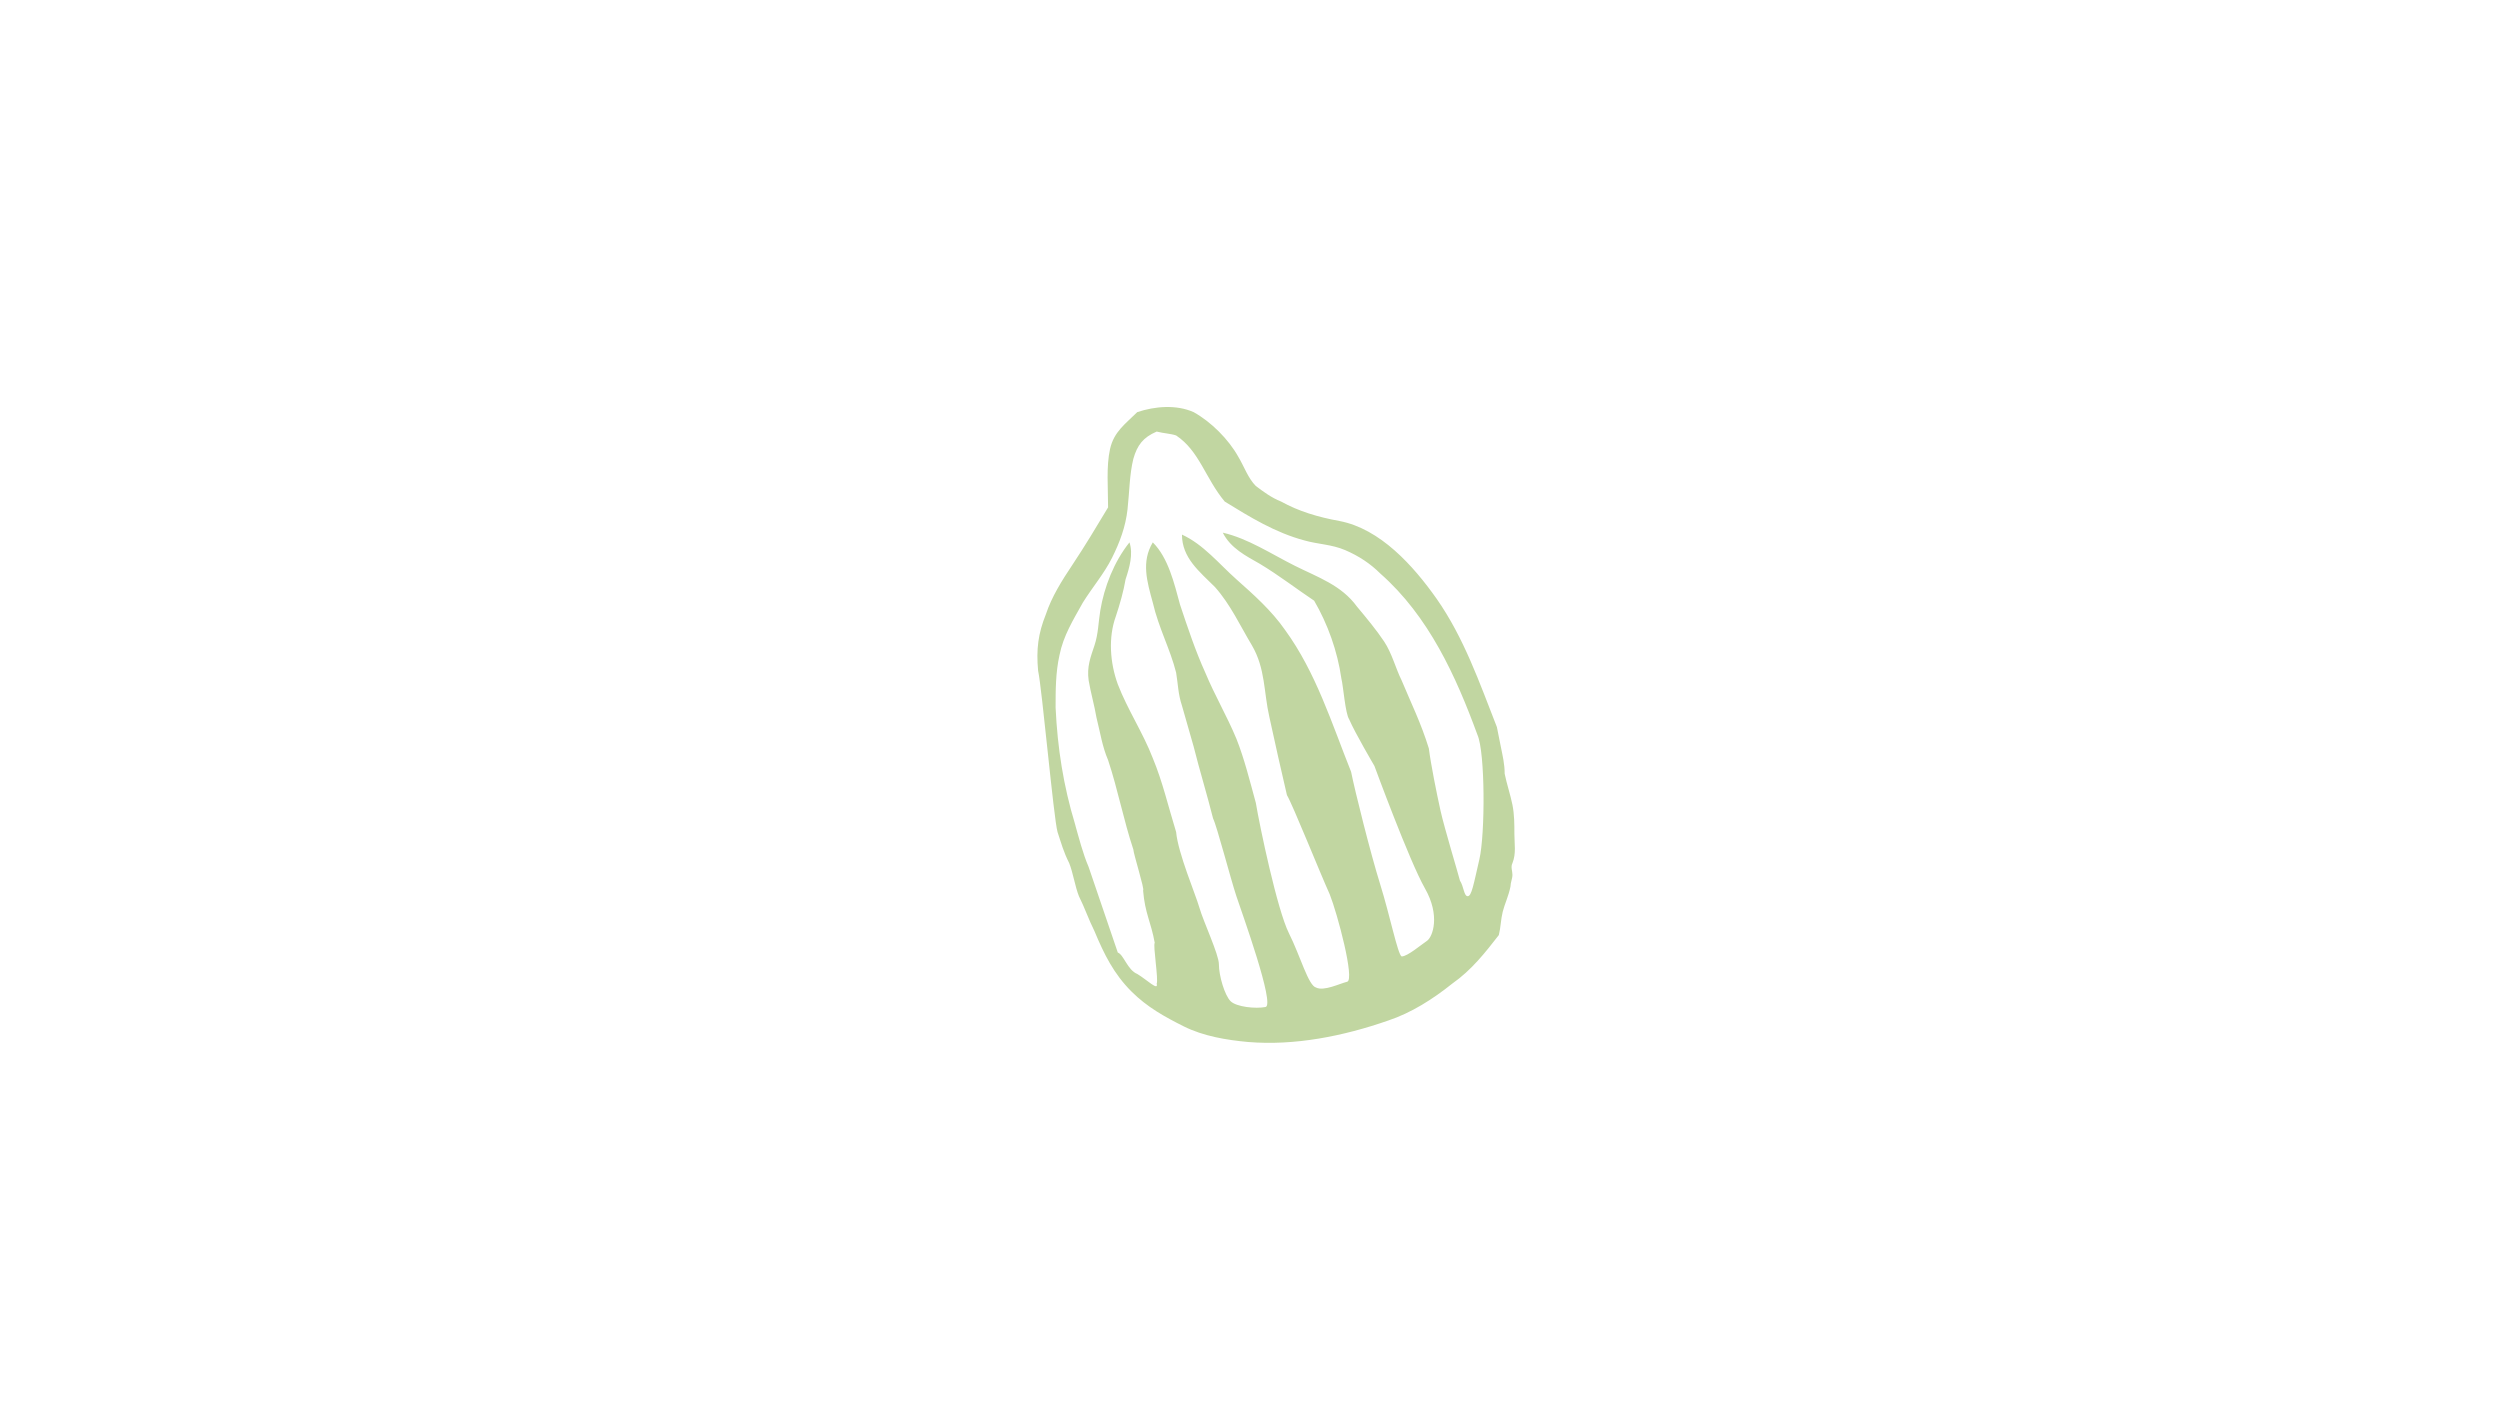
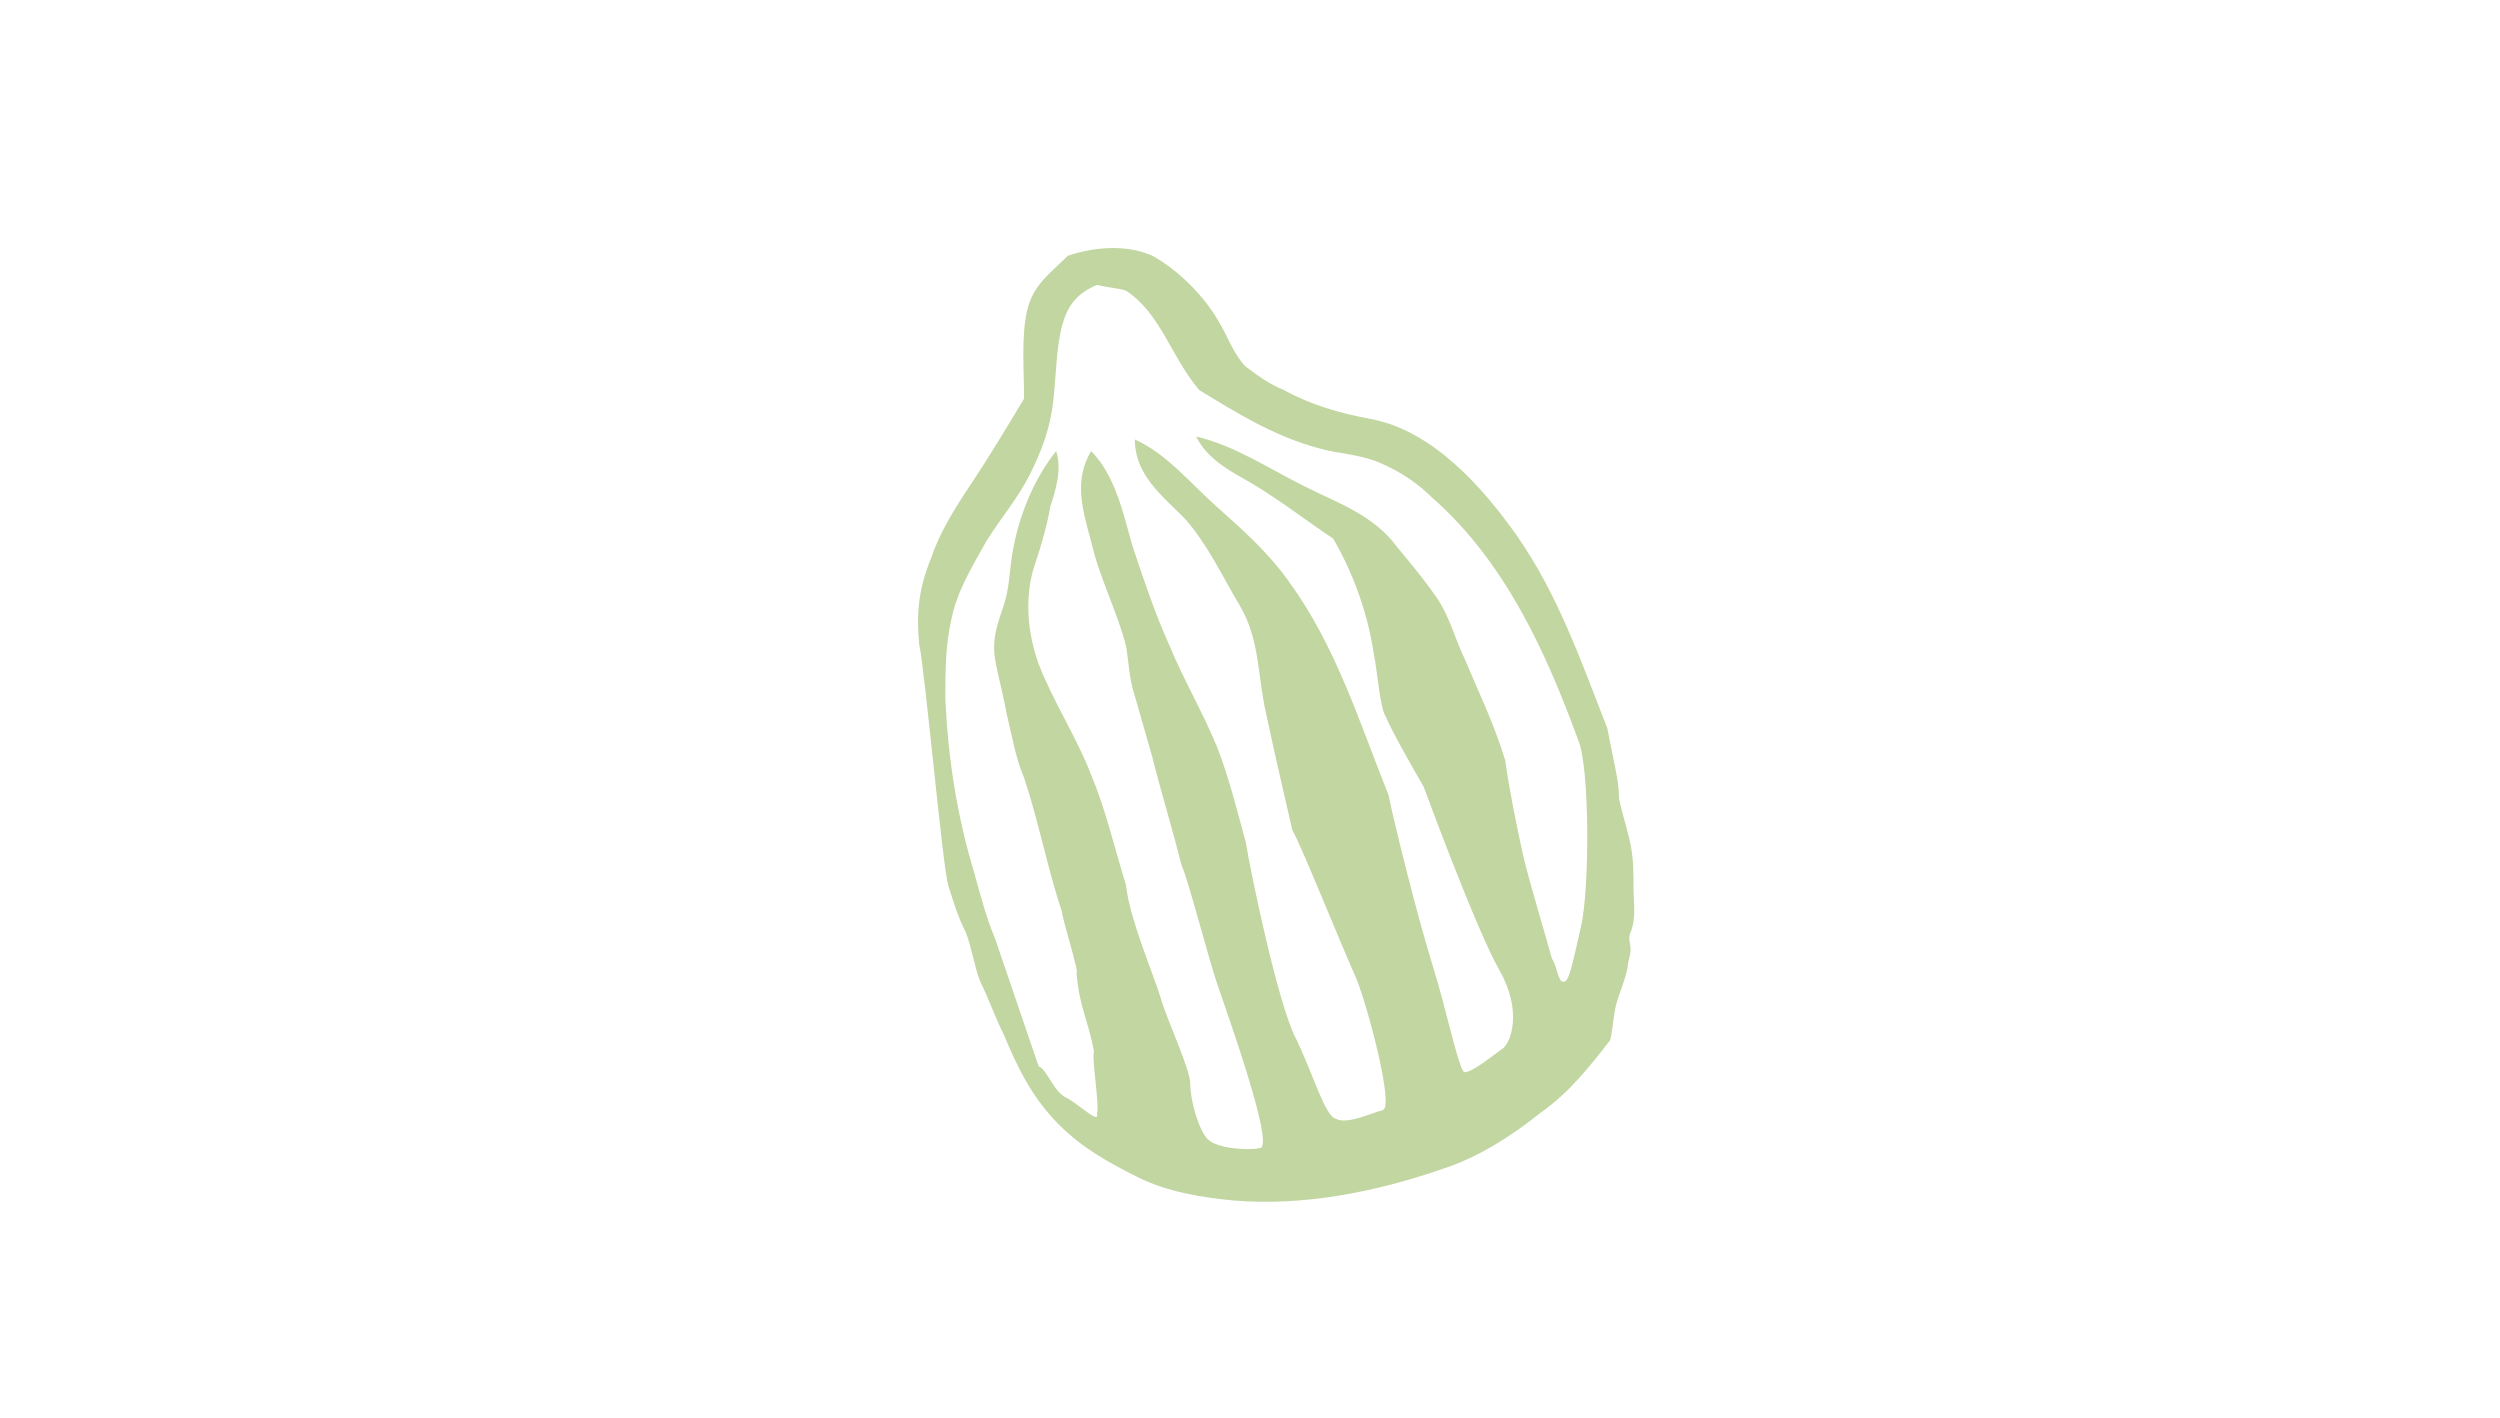
<svg xmlns="http://www.w3.org/2000/svg" version="1.1" id="Camada_1" x="0px" y="0px" viewBox="-415 244.1 128.6 72.9" style="enable-background:new -415 244.1 128.6 72.9;" xml:space="preserve">
-   <style type="text/css">
+   <defs id="defs11" />
+   <style type="text/css" id="style3">
	.st0{fill:#C1D6A1;}
</style>
-   <g id="XMLID_8827_">
-     <g>
-       <path id="XMLID_23_" class="st0" d="M-338,281.5c-0.9-2.3-1.7-4.6-3.1-6.6c-1.2-1.7-2.9-3.6-5-4c-1.1-0.2-2.1-0.5-3-1    c-0.5-0.2-0.9-0.5-1.3-0.8c-0.4-0.4-0.6-1-0.9-1.5c-0.5-0.9-1.4-1.8-2.3-2.3c-0.9-0.4-2-0.3-2.9,0c-0.6,0.6-1.2,1-1.4,1.9    c-0.2,0.9-0.1,2-0.1,3c-0.6,1-1.2,2-1.8,2.9c-0.6,0.9-1.1,1.7-1.4,2.6c-0.4,1-0.5,1.8-0.4,2.9c0.2,0.9,0.8,7.6,1,8.3    c0.2,0.6,0.3,1,0.6,1.6c0.2,0.5,0.3,1.2,0.5,1.7c0.3,0.6,0.5,1.2,0.8,1.8c0.5,1.2,1,2.2,1.9,3.1c0.8,0.8,1.7,1.3,2.7,1.8    c1,0.5,2.2,0.7,3.3,0.8c2.4,0.2,4.9-0.3,7.2-1.1c1.2-0.4,2.3-1.1,3.3-1.9c1-0.7,1.7-1.6,2.4-2.5c0.1-0.4,0.1-0.8,0.2-1.2    c0.1-0.4,0.3-0.8,0.4-1.3c0-0.2,0.1-0.4,0.1-0.6c0-0.2-0.1-0.4,0-0.6c0.2-0.5,0.1-1,0.1-1.5c0-0.5,0-1-0.1-1.5    c-0.1-0.5-0.3-1.1-0.4-1.6c0-0.5-0.1-0.9-0.2-1.4C-337.9,282-337.9,282-338,281.5z M-338.9,288.3c-0.3,1.3-0.4,1.9-0.6,1.9    c-0.2,0-0.2-0.5-0.4-0.8c-0.1-0.4-0.8-2.7-1-3.6c-0.2-0.9-0.5-2.4-0.6-3.2c-0.4-1.3-0.9-2.3-1.4-3.5c-0.3-0.6-0.5-1.4-0.9-2    c-0.4-0.6-0.9-1.2-1.4-1.8c-0.8-1.1-2-1.5-3.2-2.1c-1.2-0.6-2.4-1.4-3.7-1.7c0.4,0.8,1.2,1.2,1.9,1.6c1,0.6,1.9,1.3,2.8,1.9    c0.7,1.2,1.2,2.6,1.4,4c0.1,0.4,0.2,1.8,0.4,2.1c0.3,0.7,1.3,2.4,1.3,2.4c0,0,1.8,4.9,2.6,6.3s0.4,2.5,0.1,2.7s-1,0.8-1.3,0.8    c-0.2-0.1-0.6-2.1-1.1-3.7s-1.3-4.8-1.5-5.8c-1-2.5-1.8-5.1-3.4-7.3c-0.7-1-1.6-1.8-2.5-2.6c-0.9-0.8-1.7-1.8-2.8-2.3    c0,1.2,0.9,1.9,1.7,2.7c0.8,0.9,1.3,2,1.9,3c0.7,1.2,0.6,2.4,0.9,3.7c0.3,1.4,0.6,2.7,0.9,4c0.3,0.5,1.7,4,2.2,5.1    c0.4,1,1.3,4.4,0.9,4.5s-1.2,0.5-1.6,0.3c-0.4-0.1-0.8-1.6-1.4-2.8s-1.5-5.5-1.7-6.7c-0.3-1.1-0.6-2.3-1-3.3    c-0.5-1.2-1.1-2.2-1.6-3.4c-0.5-1.1-0.9-2.3-1.3-3.5c-0.3-1.1-0.6-2.4-1.4-3.2c-0.6,1-0.3,2,0,3.1c0.3,1.3,0.9,2.4,1.2,3.6    c0.1,0.6,0.1,1.1,0.3,1.7c0.2,0.7,0.4,1.4,0.6,2.1c0.3,1.2,0.7,2.5,1,3.7c0.2,0.4,0.9,3.1,1.2,4c0.3,0.9,2,5.6,1.5,5.7    c-0.5,0.1-1.5,0-1.8-0.3s-0.6-1.3-0.6-1.9c0-0.5-0.8-2.2-1-2.9c-0.2-0.7-1.1-2.8-1.2-3.9c-0.4-1.3-0.7-2.6-1.2-3.8    c-0.5-1.3-1.3-2.5-1.8-3.8c-0.4-1.1-0.5-2.4-0.1-3.5c0.2-0.6,0.4-1.3,0.5-1.9c0.2-0.6,0.4-1.3,0.2-1.9c-0.8,1-1.3,2.3-1.5,3.5    c-0.1,0.6-0.1,1.2-0.3,1.8c-0.2,0.6-0.4,1.1-0.3,1.8c0.1,0.6,0.3,1.3,0.4,1.9c0.2,0.8,0.3,1.5,0.6,2.2c0.5,1.5,0.8,3.1,1.3,4.6    c0,0.2,0.6,2.1,0.5,2.1c0.1,1.2,0.4,1.6,0.6,2.7c-0.1,0.1,0.2,1.9,0.1,2.1c0.1,0.4-0.5-0.2-1-0.5c-0.5-0.2-0.7-1-1-1.1l-1.5-4.4    c-0.3-0.7-0.5-1.5-0.7-2.2c-0.5-1.8,0.2,0.7,0,0c-0.6-2-0.9-3.9-1-6c0-0.9,0-1.8,0.2-2.7c0.2-1,0.7-1.8,1.2-2.7    c0.5-0.8,1.1-1.5,1.5-2.3c0.4-0.8,0.7-1.6,0.8-2.5c0.1-0.9,0.1-1.8,0.3-2.6c0.2-0.7,0.5-1.1,1.2-1.4c0.4,0.1,0.7,0.1,1,0.2    c1.2,0.8,1.5,2.2,2.5,3.4c1.3,0.8,2.6,1.6,4.1,2c0.7,0.2,1.4,0.2,2.1,0.5c0.7,0.3,1.3,0.7,1.8,1.2c2.5,2.2,3.9,5.3,5,8.3    C-338.6,282.8-338.6,287-338.9,288.3z" />
+   <g id="XMLID_8827_" transform="matrix(1.5,0,0,1.5,174.6778,-140.6951)">
+     <g id="g6">
+       <path id="XMLID_23_" class="st0" d="m -338,281.5 c -0.9,-2.3 -1.7,-4.6 -3.1,-6.6 -1.2,-1.7 -2.9,-3.6 -5,-4 -1.1,-0.2 -2.1,-0.5 -3,-1 -0.5,-0.2 -0.9,-0.5 -1.3,-0.8 -0.4,-0.4 -0.6,-1 -0.9,-1.5 -0.5,-0.9 -1.4,-1.8 -2.3,-2.3 -0.9,-0.4 -2,-0.3 -2.9,0 -0.6,0.6 -1.2,1 -1.4,1.9 -0.2,0.9 -0.1,2 -0.1,3 -0.6,1 -1.2,2 -1.8,2.9 -0.6,0.9 -1.1,1.7 -1.4,2.6 -0.4,1 -0.5,1.8 -0.4,2.9 0.2,0.9 0.8,7.6 1,8.3 0.2,0.6 0.3,1 0.6,1.6 0.2,0.5 0.3,1.2 0.5,1.7 0.3,0.6 0.5,1.2 0.8,1.8 0.5,1.2 1,2.2 1.9,3.1 0.8,0.8 1.7,1.3 2.7,1.8 1,0.5 2.2,0.7 3.3,0.8 2.4,0.2 4.9,-0.3 7.2,-1.1 1.2,-0.4 2.3,-1.1 3.3,-1.9 1,-0.7 1.7,-1.6 2.4,-2.5 0.1,-0.4 0.1,-0.8 0.2,-1.2 0.1,-0.4 0.3,-0.8 0.4,-1.3 0,-0.2 0.1,-0.4 0.1,-0.6 0,-0.2 -0.1,-0.4 0,-0.6 0.2,-0.5 0.1,-1 0.1,-1.5 0,-0.5 0,-1 -0.1,-1.5 -0.1,-0.5 -0.3,-1.1 -0.4,-1.6 0,-0.5 -0.1,-0.9 -0.2,-1.4 -0.1,-0.5 -0.1,-0.5 -0.2,-1 z m -0.9,6.8 c -0.3,1.3 -0.4,1.9 -0.6,1.9 -0.2,0 -0.2,-0.5 -0.4,-0.8 -0.1,-0.4 -0.8,-2.7 -1,-3.6 -0.2,-0.9 -0.5,-2.4 -0.6,-3.2 -0.4,-1.3 -0.9,-2.3 -1.4,-3.5 -0.3,-0.6 -0.5,-1.4 -0.9,-2 -0.4,-0.6 -0.9,-1.2 -1.4,-1.8 -0.8,-1.1 -2,-1.5 -3.2,-2.1 -1.2,-0.6 -2.4,-1.4 -3.7,-1.7 0.4,0.8 1.2,1.2 1.9,1.6 1,0.6 1.9,1.3 2.8,1.9 0.7,1.2 1.2,2.6 1.4,4 0.1,0.4 0.2,1.8 0.4,2.1 0.3,0.7 1.3,2.4 1.3,2.4 0,0 1.8,4.9 2.6,6.3 0.8,1.4 0.4,2.5 0.1,2.7 -0.3,0.2 -1,0.8 -1.3,0.8 -0.2,-0.1 -0.6,-2.1 -1.1,-3.7 -0.5,-1.6 -1.3,-4.8 -1.5,-5.8 -1,-2.5 -1.8,-5.1 -3.4,-7.3 -0.7,-1 -1.6,-1.8 -2.5,-2.6 -0.9,-0.8 -1.7,-1.8 -2.8,-2.3 0,1.2 0.9,1.9 1.7,2.7 0.8,0.9 1.3,2 1.9,3 0.7,1.2 0.6,2.4 0.9,3.7 0.3,1.4 0.6,2.7 0.9,4 0.3,0.5 1.7,4 2.2,5.1 0.4,1 1.3,4.4 0.9,4.5 -0.4,0.1 -1.2,0.5 -1.6,0.3 -0.4,-0.1 -0.8,-1.6 -1.4,-2.8 -0.6,-1.2 -1.5,-5.5 -1.7,-6.7 -0.3,-1.1 -0.6,-2.3 -1,-3.3 -0.5,-1.2 -1.1,-2.2 -1.6,-3.4 -0.5,-1.1 -0.9,-2.3 -1.3,-3.5 -0.3,-1.1 -0.6,-2.4 -1.4,-3.2 -0.6,1 -0.3,2 0,3.1 0.3,1.3 0.9,2.4 1.2,3.6 0.1,0.6 0.1,1.1 0.3,1.7 0.2,0.7 0.4,1.4 0.6,2.1 0.3,1.2 0.7,2.5 1,3.7 0.2,0.4 0.9,3.1 1.2,4 0.3,0.9 2,5.6 1.5,5.7 -0.5,0.1 -1.5,0 -1.8,-0.3 -0.3,-0.3 -0.6,-1.3 -0.6,-1.9 0,-0.5 -0.8,-2.2 -1,-2.9 -0.2,-0.7 -1.1,-2.8 -1.2,-3.9 -0.4,-1.3 -0.7,-2.6 -1.2,-3.8 -0.5,-1.3 -1.3,-2.5 -1.8,-3.8 -0.4,-1.1 -0.5,-2.4 -0.1,-3.5 0.2,-0.6 0.4,-1.3 0.5,-1.9 0.2,-0.6 0.4,-1.3 0.2,-1.9 -0.8,1 -1.3,2.3 -1.5,3.5 -0.1,0.6 -0.1,1.2 -0.3,1.8 -0.2,0.6 -0.4,1.1 -0.3,1.8 0.1,0.6 0.3,1.3 0.4,1.9 0.2,0.8 0.3,1.5 0.6,2.2 0.5,1.5 0.8,3.1 1.3,4.6 0,0.2 0.6,2.1 0.5,2.1 0.1,1.2 0.4,1.6 0.6,2.7 -0.1,0.1 0.2,1.9 0.1,2.1 0.1,0.4 -0.5,-0.2 -1,-0.5 -0.5,-0.2 -0.7,-1 -1,-1.1 l -1.5,-4.4 c -0.3,-0.7 -0.5,-1.5 -0.7,-2.2 -0.5,-1.8 0.2,0.7 0,0 -0.6,-2 -0.9,-3.9 -1,-6 0,-0.9 0,-1.8 0.2,-2.7 0.2,-1 0.7,-1.8 1.2,-2.7 0.5,-0.8 1.1,-1.5 1.5,-2.3 0.4,-0.8 0.7,-1.6 0.8,-2.5 0.1,-0.9 0.1,-1.8 0.3,-2.6 0.2,-0.7 0.5,-1.1 1.2,-1.4 0.4,0.1 0.7,0.1 1,0.2 1.2,0.8 1.5,2.2 2.5,3.4 1.3,0.8 2.6,1.6 4.1,2 0.7,0.2 1.4,0.2 2.1,0.5 0.7,0.3 1.3,0.7 1.8,1.2 2.5,2.2 3.9,5.3 5,8.3 0.4,0.9 0.4,5.1 0.1,6.4 z" style="fill:#c1d6a1" />
    </g>
  </g>
</svg>
